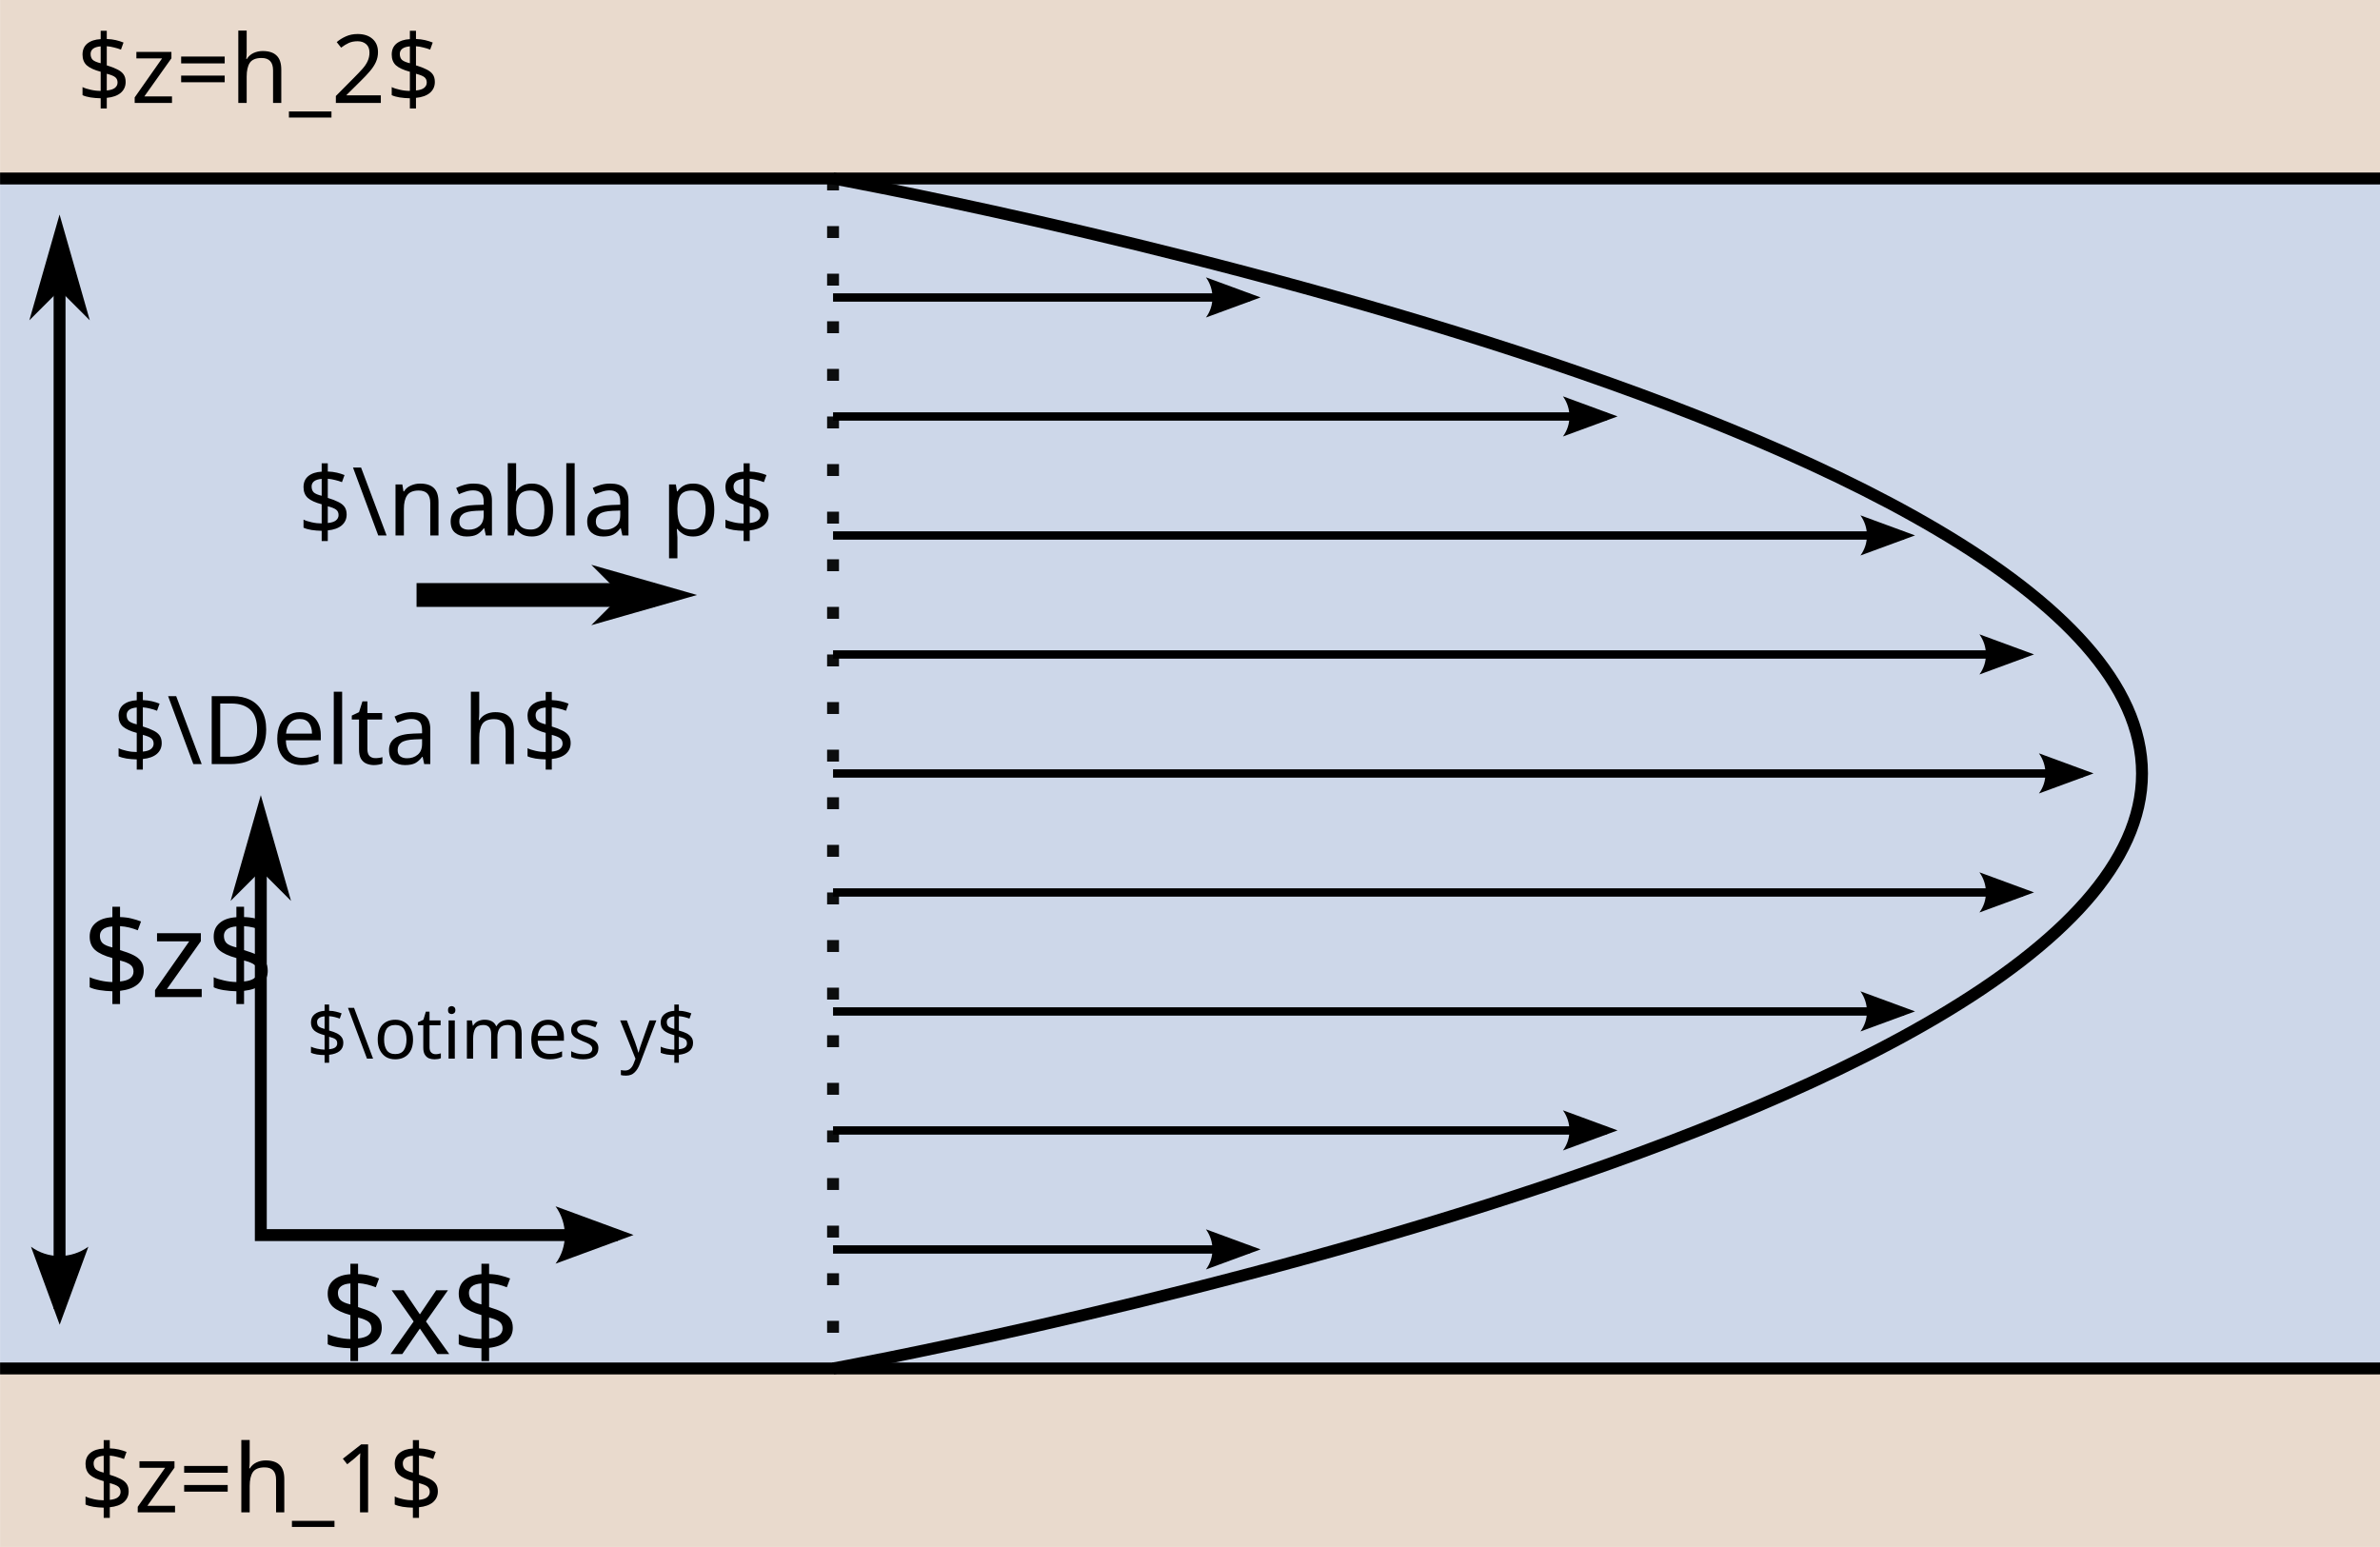
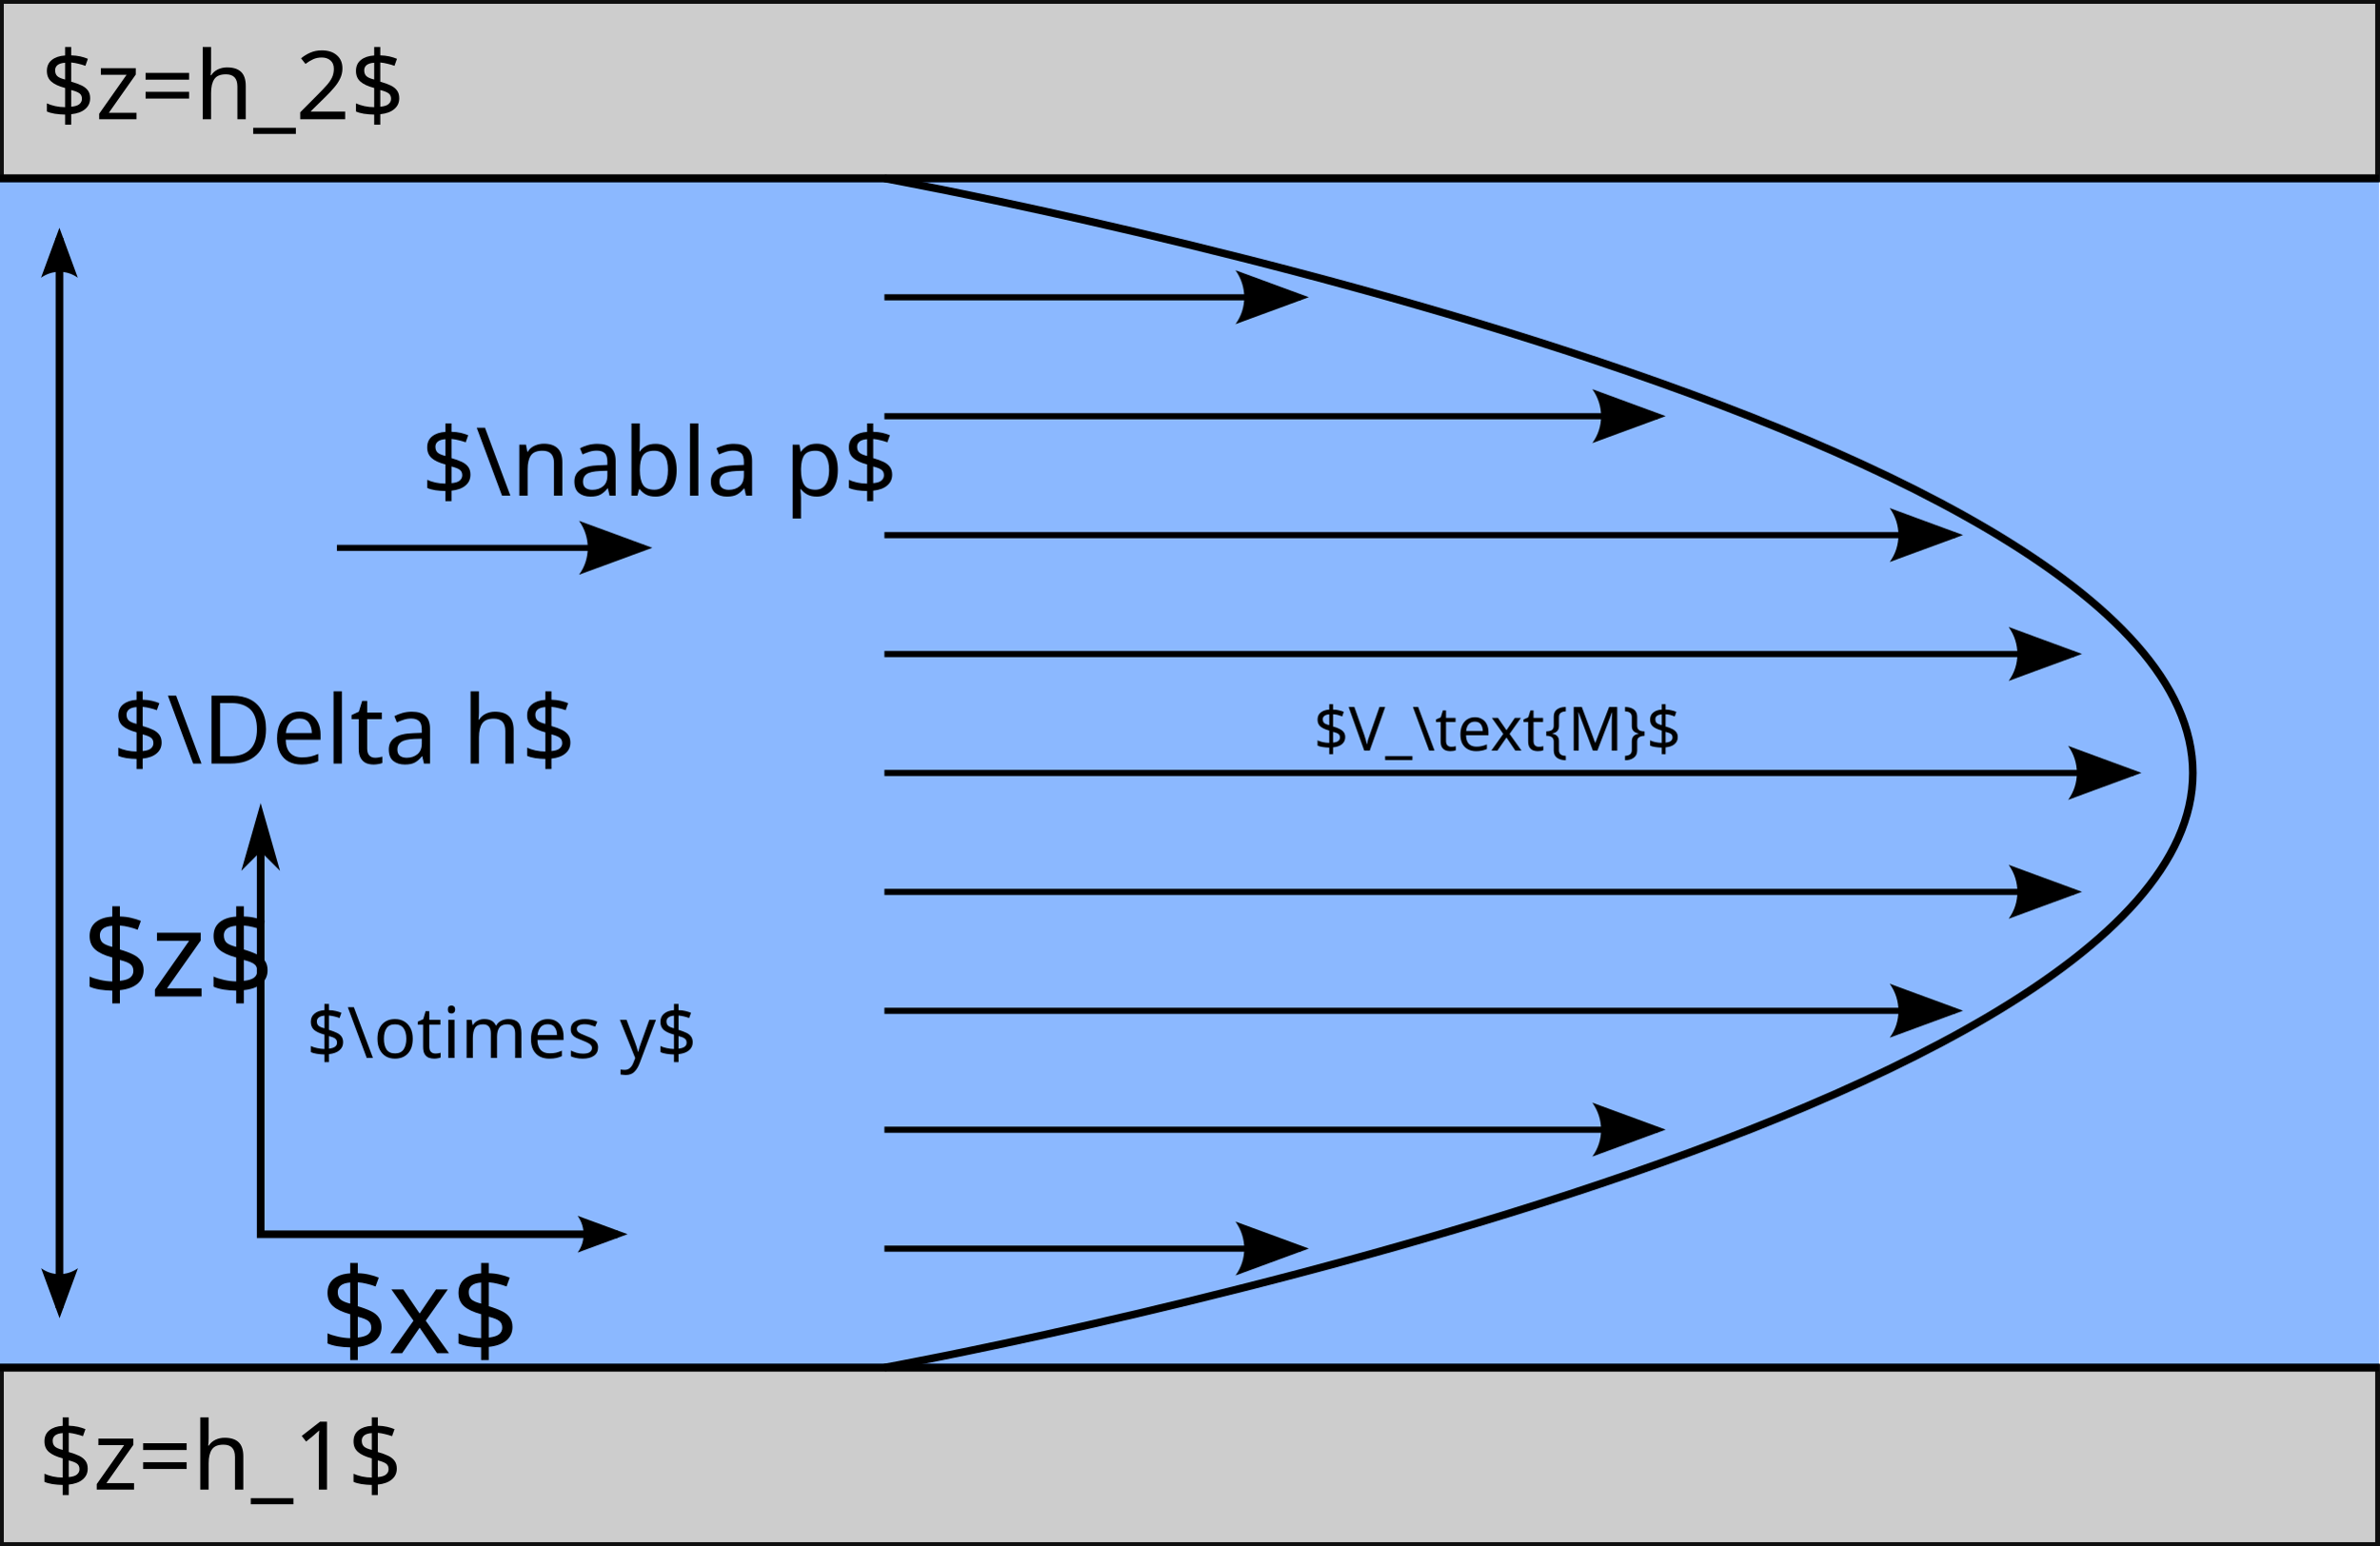
- <svg xmlns="http://www.w3.org/2000/svg" width="262.16" height="170.399" id="svg2" version="1.1">
+ <svg xmlns="http://www.w3.org/2000/svg" width="311.889" height="202.723" id="svg2" version="1.1">
  <defs id="defs4">
-     <marker orient="auto" refY="0.0" refX="0.0" id="Arrow1Send" style="overflow:visible;">
-       <path id="path4225" d="M 0.0,0.0 L 5.0,-5.0 L -12.5,0.0 L 5.0,5.0 L 0.0,0.0 z " style="fill-rule:evenodd;stroke:#000000;stroke-width:1.0pt;" transform="scale(0.2) rotate(180) translate(6,0)" />
+     <marker orient="auto" refY="0.0" refX="0.0" id="Arrow2Lend" style="overflow:visible;">
+       <path id="path3933" style="fill-rule:evenodd;stroke-width:0.625;stroke-linejoin:round;" d="M 8.719,4.034 L -2.207,0.016 L 8.719,-4.002 C 6.973,-1.63 6.983,1.616 8.719,4.034 z " transform="scale(1.1) rotate(180) translate(1,0)" />
+     </marker>
+     <marker orient="auto" refY="0.0" refX="0.0" id="Arrow2Mstart" style="overflow:visible">
+       <path id="path3936" style="fill-rule:evenodd;stroke-width:0.625;stroke-linejoin:round" d="M 8.719,4.034 L -2.207,0.016 L 8.719,-4.002 C 6.973,-1.63 6.983,1.616 8.719,4.034 z " transform="scale(0.6) translate(0,0)" />
+     </marker>
+     <marker orient="auto" refY="0" refX="0" id="Arrow1Send" style="overflow:visible">
+       <path id="path4225" d="M 0,0 5,-5 -12.5,0 5,5 0,0 z" style="fill-rule:evenodd;stroke:#000000;stroke-width:1pt" transform="matrix(-0.2,0,0,-0.2,-1.2,0)" />
    </marker>
    <marker orient="auto" refY="0" refX="0" id="Arrow1Mend" style="overflow:visible">
      <path id="path4219" d="M 0,0 5,-5 -12.5,0 5,5 0,0 z" style="fill-rule:evenodd;stroke:#000000;stroke-width:1pt" transform="matrix(-0.4,0,0,-0.4,-4,0)" />
    </marker>
    <marker orient="auto" refY="0" refX="0" id="Arrow1Lend" style="overflow:visible">
      <path id="path4213" d="M 0,0 5,-5 -12.5,0 5,5 0,0 z" style="fill-rule:evenodd;stroke:#000000;stroke-width:1pt" transform="matrix(-0.8,0,0,-0.8,-10,0)" />
    </marker>
    <marker orient="auto" refY="0" refX="0" id="Arrow1Mstart" style="overflow:visible">
      <path id="path4216" d="M 0,0 5,-5 -12.5,0 5,5 0,0 z" style="fill-rule:evenodd;stroke:#000000;stroke-width:1pt" transform="matrix(0.4,0,0,0.4,4,0)" />
    </marker>
    <marker orient="auto" refY="0" refX="0" id="Arrow2Mend" style="overflow:visible">
      <path id="path4237" style="fill-rule:evenodd;stroke-width:0.625;stroke-linejoin:round" d="M 8.719,4.034 -2.207,0.016 8.719,-4.002 c -1.745,2.372 -1.735,5.617 -6e-7,8.035 z" transform="scale(-0.6,-0.6)" />
    </marker>
    <marker orient="auto" refY="0" refX="0" id="Arrow2Mend-7" style="overflow:visible">
      <path id="path4237-1" style="fill-rule:evenodd;stroke-width:0.625;stroke-linejoin:round" d="M 8.719,4.034 -2.207,0.016 8.719,-4.002 c -1.745,2.372 -1.735,5.617 -6e-7,8.035 z" transform="scale(-0.6,-0.6)" />
    </marker>
    <marker orient="auto" refY="0" refX="0" id="Arrow2Mend-9" style="overflow:visible">
      <path id="path4237-5" style="fill-rule:evenodd;stroke-width:0.625;stroke-linejoin:round" d="M 8.719,4.034 -2.207,0.016 8.719,-4.002 c -1.745,2.372 -1.735,5.617 -6e-7,8.035 z" transform="scale(-0.6,-0.6)" />
    </marker>
    <marker orient="auto" refY="0" refX="0" id="Arrow2Mend-6" style="overflow:visible">
      <path id="path4237-3" style="fill-rule:evenodd;stroke-width:0.625;stroke-linejoin:round" d="M 8.719,4.034 -2.207,0.016 8.719,-4.002 c -1.745,2.372 -1.735,5.617 -6e-7,8.035 z" transform="scale(-0.6,-0.6)" />
    </marker>
    <marker orient="auto" refY="0" refX="0" id="Arrow2Mend-1" style="overflow:visible">
      <path id="path4237-9" style="fill-rule:evenodd;stroke-width:0.625;stroke-linejoin:round" d="M 8.719,4.034 -2.207,0.016 8.719,-4.002 c -1.745,2.372 -1.735,5.617 -6e-7,8.035 z" transform="scale(-0.6,-0.6)" />
    </marker>
    <marker orient="auto" refY="0" refX="0" id="Arrow2Mend-2" style="overflow:visible">
      <path id="path4237-37" style="fill-rule:evenodd;stroke-width:0.625;stroke-linejoin:round" d="M 8.719,4.034 -2.207,0.016 8.719,-4.002 c -1.745,2.372 -1.735,5.617 -6e-7,8.035 z" transform="scale(-0.6,-0.6)" />
    </marker>
    <marker orient="auto" refY="0" refX="0" id="Arrow2Mend-96" style="overflow:visible">
      <path id="path4237-95" style="fill-rule:evenodd;stroke-width:0.625;stroke-linejoin:round" d="M 8.719,4.034 -2.207,0.016 8.719,-4.002 c -1.745,2.372 -1.735,5.617 -6e-7,8.035 z" transform="scale(-0.6,-0.6)" />
    </marker>
    <marker orient="auto" refY="0" refX="0" id="Arrow2Mend-18" style="overflow:visible">
      <path id="path4237-18" style="fill-rule:evenodd;stroke-width:0.625;stroke-linejoin:round" d="M 8.719,4.034 -2.207,0.016 8.719,-4.002 c -1.745,2.372 -1.735,5.617 -6e-7,8.035 z" transform="scale(-0.6,-0.6)" />
    </marker>
    <marker orient="auto" refY="0" refX="0" id="Arrow2Mend-0" style="overflow:visible">
      <path id="path4237-57" style="fill-rule:evenodd;stroke-width:0.625;stroke-linejoin:round" d="M 8.719,4.034 -2.207,0.016 8.719,-4.002 c -1.745,2.372 -1.735,5.617 -6e-7,8.035 z" transform="scale(-0.6,-0.6)" />
    </marker>
    <marker orient="auto" refY="0" refX="0" id="Arrow1Mstart-0" style="overflow:visible">
      <path id="path4216-0" d="M 0,0 5,-5 -12.5,0 5,5 0,0 z" style="fill-rule:evenodd;stroke:#000000;stroke-width:1pt" transform="matrix(0.4,0,0,0.4,4,0)" />
    </marker>
    <marker orient="auto" refY="0" refX="0" id="Arrow2Mend-4" style="overflow:visible">
      <path id="path4237-7" style="fill-rule:evenodd;stroke-width:0.625;stroke-linejoin:round" d="M 8.719,4.034 -2.207,0.016 8.719,-4.002 c -1.745,2.372 -1.735,5.617 -6e-7,8.035 z" transform="scale(-0.6,-0.6)" />
    </marker>
+     <marker orient="auto" refY="0" refX="0" id="Arrow2Lend-2" style="overflow:visible">
+       <path id="path3933-1" style="fill-rule:evenodd;stroke-width:0.625;stroke-linejoin:round" d="M 8.719,4.034 -2.207,0.016 8.719,-4.002 c -1.745,2.372 -1.735,5.617 -6e-7,8.035 z" transform="matrix(-1.1,0,0,-1.1,-1.1,0)" />
+     </marker>
  </defs>
-   <g id="layer1" style="display:inline" transform="translate(-147.0938,-410.0966)">
+   <g id="layer1" style="display:inline" transform="translate(-122.2365,-393.9345)">
    <g transform="translate(0,-75)" id="g3049-0" style="display:inline">
      <g id="layer2" style="display:inline">
-         <rect y="485.097" x="147.101" height="19.661" width="262.153" id="rect5551" style="opacity:0.94;fill:#924500;fill-opacity:0.209;stroke:none;display:inline" />
-         <rect y="635.834" x="147.101" height="19.661" width="262.153" id="rect5551-3" style="opacity:0.94;fill:#924500;fill-opacity:0.209;stroke:none;display:inline" />
-         <rect y="504.758" x="147.101" height="131.076" width="262.153" id="rect5591" style="opacity:0.94;fill:#003992;fill-opacity:0.209;stroke:none;display:inline" />
-         <path style="fill:none;stroke:#000000;stroke-width:2.622;stroke-linecap:butt;stroke-linejoin:miter;stroke-miterlimit:4;stroke-opacity:1;stroke-dasharray:none;marker-end:url(#Arrow1Send)" d="m 192.978,550.635 26.215,0" id="path5638" />
-         <path id="path6159" d="m 175.823,575.267 0,45.877 39.323,0" style="fill:none;stroke:#000000;stroke-width:1.311px;stroke-linecap:butt;stroke-linejoin:miter;stroke-opacity:1;marker-start:url(#Arrow1Mstart);marker-end:url(#Arrow2Mend);display:inline" />
-         <text id="text6543" y="594.928" x="156.162" style="font-size:13.108px;font-style:normal;font-weight:normal;line-height:125%;letter-spacing:0px;word-spacing:0px;fill:#000000;fill-opacity:1;stroke:none;display:inline;font-family:Sans" xml:space="preserve">
-           <tspan y="594.928" x="156.162" id="tspan6545">$z$</tspan>
+         <rect y="468.934" x="122.236" height="23.391" width="311.882" id="rect5551" style="opacity:0.94;fill:#000000;fill-opacity:0.209;stroke:#000000;display:inline;stroke-opacity:1" />
+         <rect y="648.267" x="122.236" height="23.391" width="311.882" id="rect5551-3" style="opacity:0.94;fill:#000000;fill-opacity:0.209;stroke:#000000;display:inline;stroke-opacity:1" />
+         <rect y="492.326" x="122.236" height="155.941" width="311.882" id="rect5591" style="opacity:0.94;fill:#2278ff;fill-opacity:0.554;stroke:none;display:inline" />
+         <path id="path6159" d="m 156.407,576.21 0,54.579 46.782,0" style="fill:none;stroke:#000000;stroke-width:1;stroke-linecap:butt;stroke-linejoin:miter;stroke-opacity:1;marker-start:url(#Arrow1Mstart);marker-end:url(#Arrow2Mend);display:inline;stroke-miterlimit:4;stroke-dasharray:none" />
+         <text id="text6543" y="599.601" x="133.016" style="font-size:15.594px;font-style:normal;font-weight:normal;line-height:125%;letter-spacing:0px;word-spacing:0px;fill:#000000;fill-opacity:1;stroke:none;display:inline;font-family:Sans" xml:space="preserve">
+           <tspan y="599.601" x="133.016" id="tspan6545">$z$</tspan>
        </text>
-         <text id="text6547" y="634.251" x="182.377" style="font-size:13.108px;font-style:normal;font-weight:normal;line-height:125%;letter-spacing:0px;word-spacing:0px;fill:#000000;fill-opacity:1;stroke:none;display:inline;font-family:Sans" xml:space="preserve">
-           <tspan y="634.251" x="182.377" id="tspan6549">$x$</tspan>
+         <text id="text6547" y="646.383" x="164.204" style="font-size:15.594px;font-style:normal;font-weight:normal;line-height:125%;letter-spacing:0px;word-spacing:0px;fill:#000000;fill-opacity:1;stroke:none;display:inline;font-family:Sans" xml:space="preserve">
+           <tspan y="646.383" x="164.204" id="tspan6549">$x$</tspan>
        </text>
-         <text id="text3136" y="601.703" x="180.862" style="font-size:7.837px;font-style:normal;font-weight:normal;line-height:125%;letter-spacing:0px;word-spacing:0px;fill:#000000;fill-opacity:1;stroke:none;display:inline;font-family:Sans" xml:space="preserve">
-           <tspan y="601.703" x="180.862" id="tspan3138">$\otimes y$</tspan>
+         <text id="text3136" y="607.661" x="162.401" style="font-size:9.323px;font-style:normal;font-weight:normal;line-height:125%;letter-spacing:0px;word-spacing:0px;fill:#000000;fill-opacity:1;stroke:none;display:inline;font-family:Sans" xml:space="preserve">
+           <tspan y="607.661" x="162.401" id="tspan3138">$\otimes y$</tspan>
        </text>
      </g>
-       <path id="path3413" d="m 147.101,504.758 262.153,0" style="fill:none;stroke:#000000;stroke-width:1.311px;stroke-linecap:butt;stroke-linejoin:miter;stroke-opacity:1" />
-       <path id="path3415" d="m 147.101,635.834 262.153,0" style="fill:none;stroke:#000000;stroke-width:1.311px;stroke-linecap:butt;stroke-linejoin:miter;stroke-opacity:1" />
-       <path id="path3419" d="m 238.855,504.758 c 0,0 144.184,26.215 144.184,65.538 0,39.323 -144.184,65.538 -144.184,65.538" style="fill:none;stroke:#000000;stroke-width:1.311px;stroke-linecap:butt;stroke-linejoin:miter;stroke-opacity:1" />
-       <path id="path3421" d="m 238.855,504.758 0,131.076" style="opacity:0.94;fill:none;stroke:#000000;stroke-width:1.311;stroke-linecap:butt;stroke-linejoin:miter;stroke-miterlimit:4;stroke-opacity:1;stroke-dasharray:1.311, 3.932;stroke-dashoffset:0;marker-mid:none" />
-       <path id="path3436" d="m 238.855,570.296 137.63,10e-6" style="fill:none;stroke:#000000;stroke-width:0.918;stroke-linecap:butt;stroke-linejoin:miter;stroke-miterlimit:4;stroke-opacity:1;stroke-dasharray:none;marker-end:url(#Arrow2Mend)" />
-       <path id="path3436-5" d="m 238.855,517.866 45.877,0" style="fill:none;stroke:#000000;stroke-width:0.918;stroke-linecap:butt;stroke-linejoin:miter;stroke-miterlimit:4;stroke-opacity:1;stroke-dasharray:none;marker-end:url(#Arrow2Mend)" />
-       <path id="path3436-1" d="m 238.855,530.973 85.2,0" style="fill:none;stroke:#000000;stroke-width:0.918;stroke-linecap:butt;stroke-linejoin:miter;stroke-miterlimit:4;stroke-opacity:1;stroke-dasharray:none;marker-end:url(#Arrow2Mend)" />
-       <path id="path3436-7" d="m 238.855,544.081 117.969,0" style="fill:none;stroke:#000000;stroke-width:0.918;stroke-linecap:butt;stroke-linejoin:miter;stroke-miterlimit:4;stroke-opacity:1;stroke-dasharray:none;marker-end:url(#Arrow2Mend)" />
-       <path id="path3436-3" d="m 238.855,557.189 131.076,10e-6" style="fill:none;stroke:#000000;stroke-width:0.918;stroke-linecap:butt;stroke-linejoin:miter;stroke-miterlimit:4;stroke-opacity:1;stroke-dasharray:none;marker-end:url(#Arrow2Mend)" />
-       <path id="path3436-2" d="m 238.855,583.404 131.076,0" style="fill:none;stroke:#000000;stroke-width:0.918;stroke-linecap:butt;stroke-linejoin:miter;stroke-miterlimit:4;stroke-opacity:1;stroke-dasharray:none;marker-end:url(#Arrow2Mend)" />
-       <path id="path3436-15" d="m 238.855,596.511 117.969,0" style="fill:none;stroke:#000000;stroke-width:0.918;stroke-linecap:butt;stroke-linejoin:miter;stroke-miterlimit:4;stroke-opacity:1;stroke-dasharray:none;marker-end:url(#Arrow2Mend)" />
-       <path id="path3436-18" d="m 238.855,609.619 85.2,0" style="fill:none;stroke:#000000;stroke-width:0.918;stroke-linecap:butt;stroke-linejoin:miter;stroke-miterlimit:4;stroke-opacity:1;stroke-dasharray:none;marker-end:url(#Arrow2Mend)" />
-       <path id="path3436-0" d="m 238.855,622.727 45.877,0" style="fill:none;stroke:#000000;stroke-width:0.918;stroke-linecap:butt;stroke-linejoin:miter;stroke-miterlimit:4;stroke-opacity:1;stroke-dasharray:none;marker-end:url(#Arrow2Mend)" />
-       <path id="path5147" d="m 153.655,511.312 0,117.969" style="fill:none;stroke:#000000;stroke-width:1.311px;stroke-linecap:butt;stroke-linejoin:miter;stroke-opacity:1;marker-start:url(#Arrow1Mstart);marker-end:url(#Arrow2Mend-0)" />
-       <text xml:space="preserve" style="font-size:10.486px;font-style:normal;font-weight:normal;line-height:125%;letter-spacing:0px;word-spacing:0px;fill:#000000;fill-opacity:1;stroke:none;font-family:Sans" x="155.858" y="651.683" id="text5622">
-         <tspan id="tspan5624" x="155.858" y="651.683">$z=h_1$</tspan>
+       <path id="path3413" d="m 122.237,492.326 311.882,0" style="fill:none;stroke:#000000;stroke-width:1;stroke-linecap:butt;stroke-linejoin:miter;stroke-miterlimit:4;stroke-opacity:1;stroke-dasharray:none" />
+       <path id="path3415" d="m 122.237,648.267 311.882,0" style="fill:none;stroke:#000000;stroke-width:1;stroke-linecap:butt;stroke-linejoin:miter;stroke-opacity:1;stroke-miterlimit:4;stroke-dasharray:none" />
+       <path id="path3419" d="m 238.181,492.326 c 0,0 171.535,31.188 171.535,77.971 0,46.782 -171.535,77.971 -171.535,77.971" style="fill:none;stroke:#000000;stroke-width:1;stroke-linecap:butt;stroke-linejoin:miter;stroke-opacity:1;stroke-miterlimit:4;stroke-dasharray:none" />
+       <path id="path3436" d="m 238.181,570.296 163.738,10e-6" style="fill:none;stroke:#000000;stroke-width:0.8;stroke-linecap:butt;stroke-linejoin:miter;stroke-miterlimit:4;stroke-opacity:1;stroke-dasharray:none;marker-end:url(#Arrow2Lend)" />
+       <path id="path3436-5" d="m 238.181,507.92 54.579,0" style="fill:none;stroke:#000000;stroke-width:0.8;stroke-linecap:butt;stroke-linejoin:miter;stroke-miterlimit:4;stroke-opacity:1;stroke-dasharray:none;marker-end:url(#Arrow2Lend)" />
+       <path id="path3436-1" d="m 238.181,523.514 101.362,0" style="fill:none;stroke:#000000;stroke-width:0.8;stroke-linecap:butt;stroke-linejoin:miter;stroke-miterlimit:4;stroke-opacity:1;stroke-dasharray:none;marker-end:url(#Arrow2Lend)" />
+       <path id="path3436-7" d="m 238.181,539.108 140.347,0" style="fill:none;stroke:#000000;stroke-width:0.8;stroke-linecap:butt;stroke-linejoin:miter;stroke-miterlimit:4;stroke-opacity:1;stroke-dasharray:none;marker-end:url(#Arrow2Lend)" />
+       <path id="path3436-3" d="m 238.181,554.702 155.941,10e-6" style="fill:none;stroke:#000000;stroke-width:0.8;stroke-linecap:butt;stroke-linejoin:miter;stroke-miterlimit:4;stroke-opacity:1;stroke-dasharray:none;marker-end:url(#Arrow2Lend)" />
+       <path id="path3436-2" d="m 238.181,585.89 155.941,0" style="fill:none;stroke:#000000;stroke-width:0.8;stroke-linecap:butt;stroke-linejoin:miter;stroke-miterlimit:4;stroke-opacity:1;stroke-dasharray:none;marker-end:url(#Arrow2Lend)" />
+       <path id="path3436-15" d="m 238.181,601.484 140.347,0" style="fill:none;stroke:#000000;stroke-width:0.8;stroke-linecap:butt;stroke-linejoin:miter;stroke-miterlimit:4;stroke-opacity:1;stroke-dasharray:none;marker-end:url(#Arrow2Lend)" />
+       <path id="path3436-18" d="m 238.181,617.079 101.362,0" style="fill:none;stroke:#000000;stroke-width:0.8;stroke-linecap:butt;stroke-linejoin:miter;stroke-miterlimit:4;stroke-opacity:1;stroke-dasharray:none;marker-end:url(#Arrow2Lend)" />
+       <path id="path3436-0" d="m 238.181,632.673 54.579,0" style="fill:none;stroke:#000000;stroke-width:0.8;stroke-linecap:butt;stroke-linejoin:miter;stroke-miterlimit:4;stroke-opacity:1;stroke-dasharray:none;marker-end:url(#Arrow2Lend)" />
+       <path id="path5147" d="m 130.034,500.123 0,140.347" style="fill:none;stroke:#000000;stroke-width:1;stroke-linecap:butt;stroke-linejoin:miter;stroke-opacity:1;marker-start:url(#Arrow2Mstart);marker-end:url(#Arrow2Mend-4);stroke-miterlimit:4;stroke-dasharray:none" />
+       <text xml:space="preserve" style="font-size:12.475px;font-style:normal;font-weight:normal;line-height:125%;letter-spacing:0px;word-spacing:0px;fill:#000000;fill-opacity:1;stroke:none;font-family:Sans" x="127.297" y="664.265" id="text5622">
+         <tspan id="tspan5624" x="127.297" y="664.265">$z=h_1$</tspan>
      </text>
-       <text xml:space="preserve" style="font-size:10.486px;font-style:normal;font-weight:normal;line-height:125%;letter-spacing:0px;word-spacing:0px;fill:#000000;fill-opacity:1;stroke:none;font-family:Sans" x="155.527" y="496.436" id="text5626">
-         <tspan id="tspan5628" x="155.527" y="496.436">$z=h_2$</tspan>
+       <text xml:space="preserve" style="font-size:12.475px;font-style:normal;font-weight:normal;line-height:125%;letter-spacing:0px;word-spacing:0px;fill:#000000;fill-opacity:1;stroke:none;font-family:Sans" x="127.617" y="484.567" id="text5626">
+         <tspan id="tspan5628" x="127.617" y="484.567">$z=h_2$</tspan>
      </text>
-       <text xml:space="preserve" style="font-size:10.486px;font-style:normal;font-weight:normal;line-height:125%;letter-spacing:0px;word-spacing:0px;fill:#000000;fill-opacity:1;stroke:none;font-family:Sans" x="159.499" y="569.26" id="text5630">
-         <tspan id="tspan5632" x="159.499" y="569.26">$\Delta h$</tspan>
+       <text xml:space="preserve" style="font-size:12.475px;font-style:normal;font-weight:normal;line-height:125%;letter-spacing:0px;word-spacing:0px;fill:#000000;fill-opacity:1;stroke:none;font-family:Sans" x="136.986" y="569.063" id="text5630">
+         <tspan id="tspan5632" x="136.986" y="569.063">$\Delta h$</tspan>
      </text>
-       <text xml:space="preserve" style="font-size:10.486px;font-style:normal;font-weight:normal;line-height:125%;letter-spacing:0px;word-spacing:0px;fill:#000000;fill-opacity:1;stroke:none;font-family:Sans" x="179.87" y="544.081" id="text5634">
-         <tspan id="tspan5636" x="179.87" y="544.081">$\nabla p$</tspan>
+       <text xml:space="preserve" style="font-size:12.475px;font-style:normal;font-weight:normal;line-height:125%;letter-spacing:0px;word-spacing:0px;fill:#000000;fill-opacity:1;stroke:none;font-family:Sans" x="177.472" y="533.929" id="text5634">
+         <tspan id="tspan5636" x="177.472" y="533.929">$\nabla p$</tspan>
+       </text>
+       <path id="path3436-5-5" d="m 166.401,540.779 40.294,0" style="fill:none;stroke:#000000;stroke-width:0.8;stroke-linecap:butt;stroke-linejoin:miter;stroke-miterlimit:4;stroke-opacity:1;stroke-dasharray:none;marker-end:url(#Arrow2Lend);display:inline" />
+       <text xml:space="preserve" style="font-size:8px;font-style:normal;font-weight:normal;line-height:125%;letter-spacing:0px;word-spacing:0px;fill:#000000;fill-opacity:1;stroke:none;font-family:Sans" x="172.231" y="98.425" id="text5408" transform="translate(122.2365,468.9345)">
+         <tspan id="tspan5410" x="172.231" y="98.425">$V_\text{M}$</tspan>
      </text>
    </g>
  </g>
</svg>
